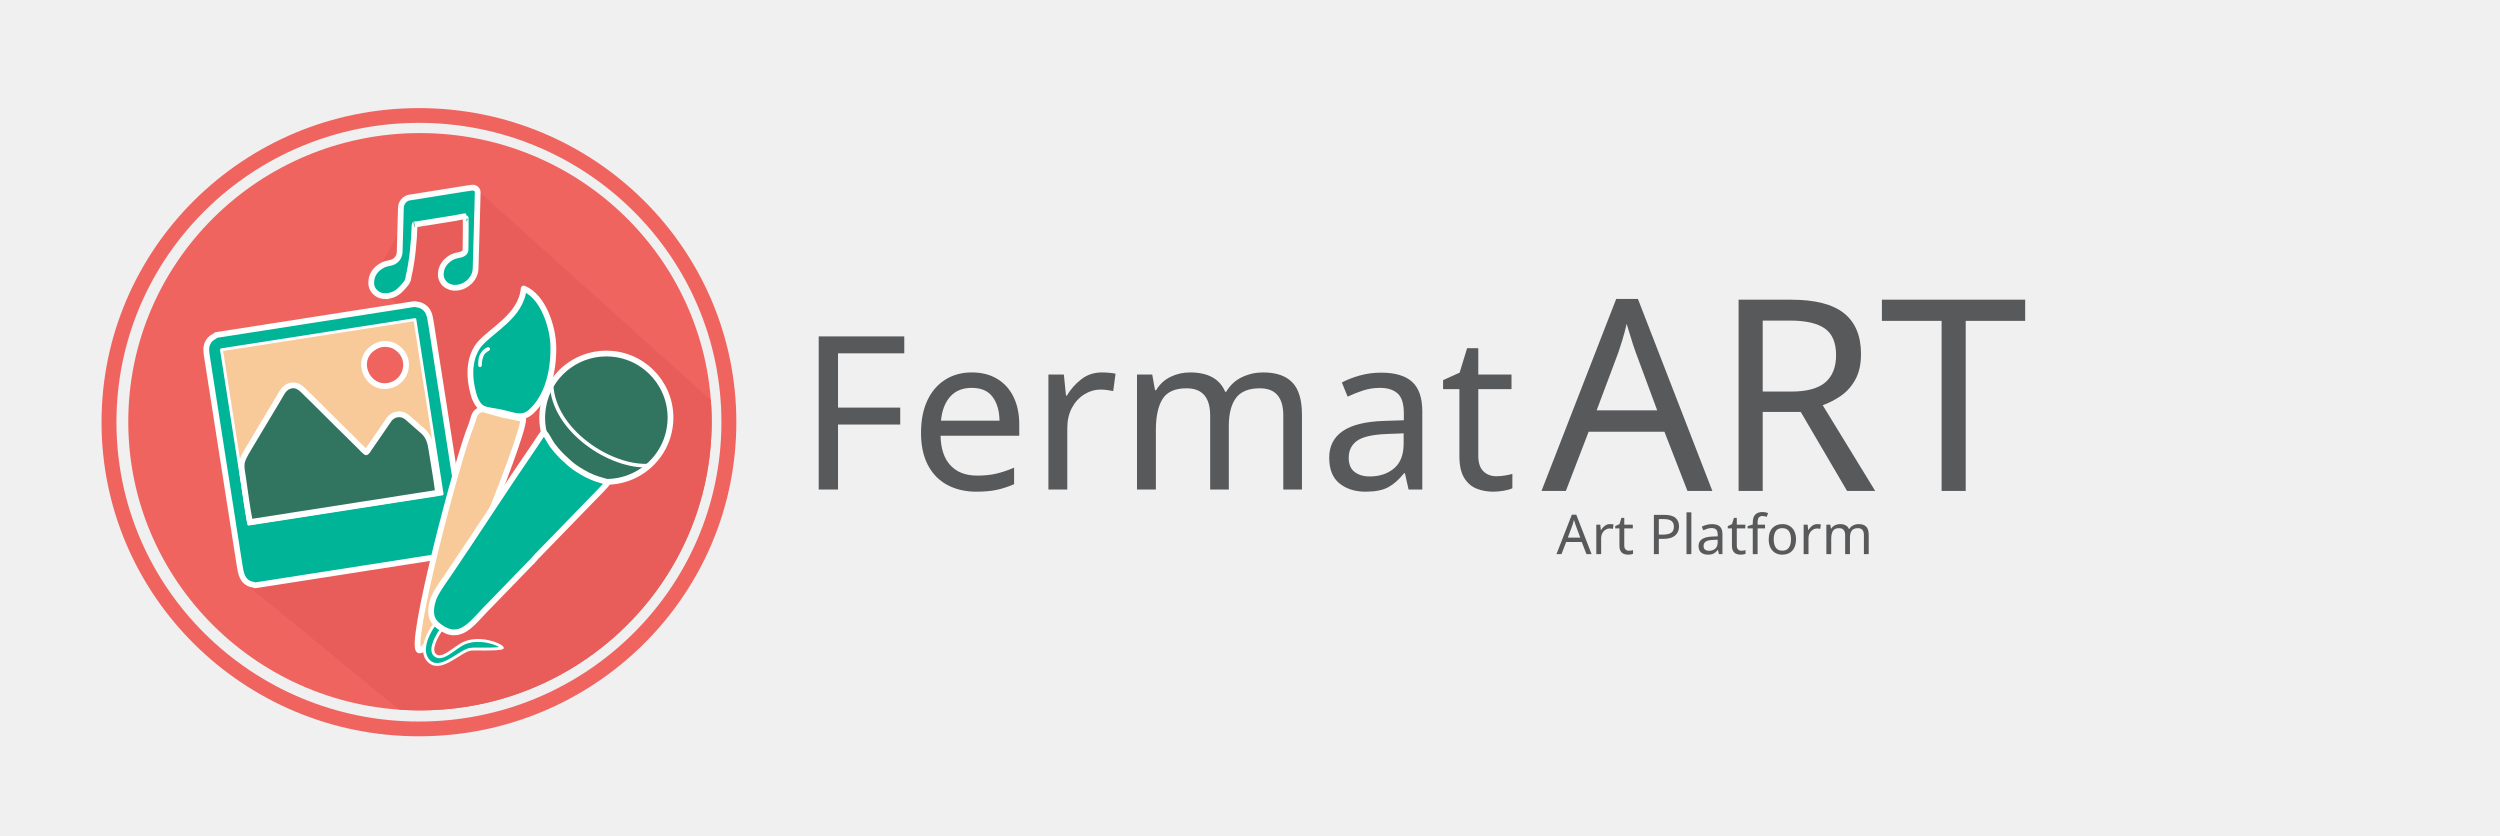
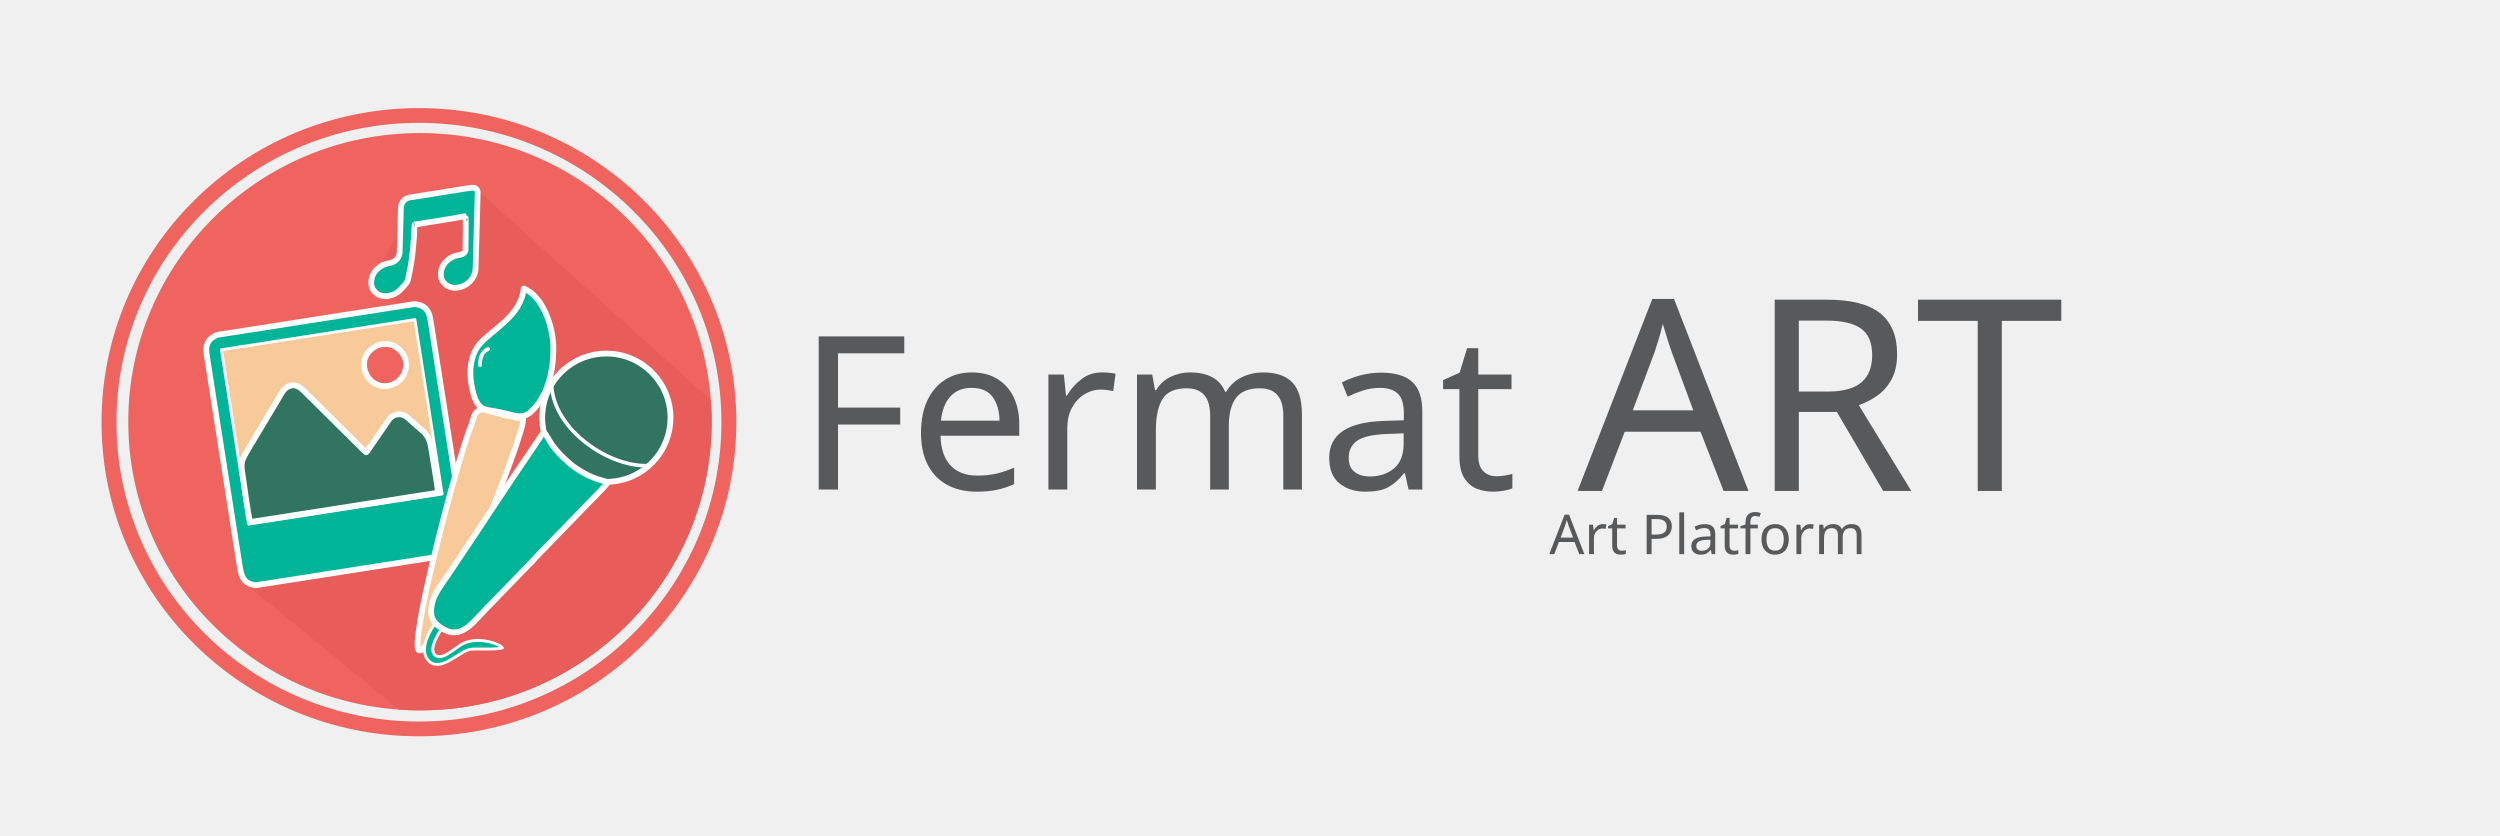
- <svg xmlns="http://www.w3.org/2000/svg" xmlns:xlink="http://www.w3.org/1999/xlink" version="1.1" x="0px" y="0px" width="1732.023px" height="579px" viewBox="0 0 1732.023 579" enable-background="new 0 0 1732.023 579" xml:space="preserve">
-   <g id="Capa_1" display="none">
+ <svg xmlns="http://www.w3.org/2000/svg" xmlns:xlink="http://www.w3.org/1999/xlink" version="1.1" id="Capa_1" x="0px" y="0px" width="1732.023px" height="579px" viewBox="0 0 1732.023 579" enable-background="new 0 0 1732.023 579" xml:space="preserve">
+   <g id="Capa_1_1_" display="none">
</g>
  <g id="fermat_BNK">
    <g>
-       <text transform="matrix(1 0 0 1 1067.959 340.1201)" fill="#58595B" font-family="'AquaGrotesque'" font-size="185.545">ART</text>
+       <text transform="matrix(1 0 0 1 1092.976 340.1201)" fill="#58595B" font-family="'AquaGrotesque'" font-size="185.545">ART</text>
      <g>
-         <text transform="matrix(1 0 0 1 1078.343 383.9131)" fill="#58595B" font-family="'Canaro-LightDEMO'" font-size="38.122">Art Platform</text>
+         <text transform="matrix(1 0 0 1 1073.34 383.9131)" fill="#58595B" font-family="'Canaro-LightDEMO'" font-size="38.122">Art Platform</text>
      </g>
      <text transform="matrix(1 0 0 1 552.7856 339.1592)" fill="#58595B" font-family="'Canaro-LightDEMO'" font-size="148.605">Fermat</text>
    </g>
-     <path fill-rule="evenodd" clip-rule="evenodd" fill="#F06460" d="M290.238,74.889c121.451,0,219.904,97.427,219.904,217.612   c0,120.186-98.453,217.611-219.904,217.611c-121.45,0-219.905-97.426-219.905-217.611   C70.333,172.316,168.789,74.889,290.238,74.889L290.238,74.889z M290.238,85.121c-115.739,0-209.566,92.848-209.566,207.38   c0,114.536,93.827,207.384,209.566,207.384c115.74,0,209.564-92.848,209.564-207.384   C499.803,177.968,405.978,85.121,290.238,85.121z" />
-     <path fill-rule="evenodd" clip-rule="evenodd" fill="#F06460" d="M290.951,92.189c111.613,0,202.093,89.537,202.093,199.982   c0,110.446-90.48,199.979-202.093,199.979c-111.609,0-202.087-89.532-202.087-199.979   C88.864,181.726,179.342,92.189,290.951,92.189z" />
+     <path fill="#F06460" d="M290.238,74.889c121.452,0,219.904,97.427,219.904,217.612c0,120.187-98.452,217.611-219.903,217.611   c-121.45,0-219.905-97.427-219.905-217.611C70.333,172.316,168.789,74.889,290.238,74.889L290.238,74.889z M290.238,85.121   c-115.739,0-209.566,92.848-209.566,207.38c0,114.536,93.827,207.384,209.566,207.384c115.74,0,209.564-92.848,209.564-207.384   C499.803,177.968,405.978,85.121,290.238,85.121z" />
+     <path fill="#F06460" d="M290.951,92.189c111.613,0,202.093,89.537,202.093,199.982c0,110.446-90.479,199.979-202.093,199.979   c-111.609,0-202.087-89.532-202.087-199.979C88.864,181.726,179.342,92.189,290.951,92.189z" />
    <g>
-       <defs>
-         <path id="SVGID_1_" d="M290.951,92.189c111.613,0,202.093,89.537,202.093,199.982c0,110.446-90.48,199.979-202.093,199.979     c-111.609,0-202.087-89.532-202.087-199.979C88.864,181.726,179.342,92.189,290.951,92.189z" />
-       </defs>
-       <clipPath id="SVGID_2_">
-         <use xlink:href="#SVGID_1_" overflow="visible" />
-       </clipPath>
-       <g clip-path="url(#SVGID_2_)">
-         <polygon fill-rule="evenodd" clip-rule="evenodd" fill="#E85C59" points="891.965,636.586 715.801,851.679 171.357,405.524      168.575,322.612 165.263,272.813 149.876,232.096 218.158,221.425 275.611,210.627 257.194,195.816 284.471,145.938      329.72,130.741    " />
+       <g>
+         <defs>
+           <path id="SVGID_1_" d="M290.951,92.189c111.613,0,202.093,89.537,202.093,199.982c0,110.446-90.479,199.979-202.093,199.979      c-111.609,0-202.087-89.532-202.087-199.979C88.864,181.726,179.342,92.189,290.951,92.189z" />
+         </defs>
+         <clipPath id="SVGID_2_">
+           <use xlink:href="#SVGID_1_" overflow="visible" />
+         </clipPath>
+         <g clip-path="url(#SVGID_2_)">
+           <polygon fill="#E85C59" points="891.965,636.586 715.801,851.679 171.357,405.524 168.575,322.611 165.263,272.813       149.876,232.096 218.158,221.425 275.611,210.627 257.194,195.816 284.471,145.938 329.72,130.741     " />
+         </g>
      </g>
-       <path clip-path="url(#SVGID_2_)" fill-rule="evenodd" clip-rule="evenodd" fill="#E85C59" d="M443.985,267.571" />
+       <g>
+         <defs>
+           <path id="SVGID_3_" d="M290.951,92.189c111.613,0,202.093,89.537,202.093,199.982c0,110.446-90.479,199.979-202.093,199.979      c-111.609,0-202.087-89.532-202.087-199.979C88.864,181.726,179.342,92.189,290.951,92.189z" />
+         </defs>
+         <clipPath id="SVGID_4_">
+           <use xlink:href="#SVGID_3_" overflow="visible" />
+         </clipPath>
+         <path clip-path="url(#SVGID_4_)" fill="#E85C59" d="M443.985,267.571" />
+       </g>
    </g>
-     <path fill-rule="evenodd" clip-rule="evenodd" fill="#00B498" stroke="#FCFCFC" stroke-width="4" stroke-miterlimit="10" d="   M322.944,149.845c-1.321,0.008-1.321,0.008-1.83,0.1c-3.46,0.565-2.925,0.673-6.401,1.234c-5.599,0.887-11.206,1.782-16.81,2.698   c-4.963,0.776-10.665,1.708-10.665,1.708c1.136-0.18,0.016-0.496,0,0c-0.307,11.389-1.65,25.518-4.188,36.014   c-0.071,3.754-3.124,6.44-5.627,9.098c-2.187,2.326-4.92,3.706-8.076,4.247c-0.288,0.053-0.612-0.008-0.859,0.232   c-1.015-0.037-2.034-0.075-3.062-0.094c-1.352-0.198-2.634-0.573-3.775-1.319c-2.892-1.862-4.503-4.484-4.458-7.945   c0.067-5.439,2.866-9.195,7.431-11.838c1.758-1.037,3.721-1.435,5.69-1.825c3.897-0.758,6.475-3.766,6.588-7.733   c0.293-10.164,0.622-20.326,0.845-30.493c0.061-3.341,2.527-6.697,6.444-7.161c2.103-0.24,4.192-0.639,6.294-0.975   c4.072-0.671,8.146-1.28,12.215-1.959c3.305-0.543,6.607-1.042,9.916-1.588c3.206-0.511,6.405-1.037,9.627-1.534   c1.58-0.247,3.164-0.509,4.766-0.676c0.445,0.015,0.905,0.028,1.363,0.037c0.452,0.214,0.942,0.359,1.347,0.671   c0.799,0.64,1.234,1.474,1.233,2.493c-0.014,1.809-0.088,3.634-0.141,5.451c-0.004,0.503-0.013,1.021-0.02,1.528   c-0.425,15.235-0.847,30.46-1.291,45.697c-0.113,3.729-1.672,6.852-4.349,9.417c-2.007,1.92-4.377,3.21-7.098,3.766   c-2.666,0.547-5.305,0.378-7.745-0.904c-3.375-1.787-5.238-5.159-4.873-9.1c0.416-4.589,2.885-7.906,6.677-10.325   c1.767-1.111,3.685-1.715,5.728-2.027c2.433-0.394,4.956-1.597,4.688-4.114c-0.058,3.146,0.53-30.968-0.271-21.083" />
-     <path fill-rule="evenodd" clip-rule="evenodd" fill="#00B498" stroke="#FFFFFF" stroke-width="4" stroke-linecap="round" stroke-linejoin="round" stroke-miterlimit="22.926" d="   M176.774,405.524l137.798-21.531c1.715-1.373,4.549-1.777,6.351-5.902c1.341-3.065,0.733-6.572,0.138-10.424l-22.419-143.495   c-0.853-5.401-1.4-9.973-6.812-12.458c-1.729-0.793-3.024-0.585-4.571-1.087l-137.382,21.468c-1.515,1.333-4.392,1.863-6.141,5.874   c-1.404,3.239-0.74,6.479-0.124,10.43l18.604,119.098c1.243,7.946,2.485,15.889,3.727,23.818   c0.904,5.814,1.739,11.809,8.477,13.566C175.351,405.125,175.863,405.069,176.774,405.524z" />
-     <polygon fill-rule="evenodd" clip-rule="evenodd" fill="#F8C999" stroke="#FFFFFF" stroke-width="2" stroke-linecap="round" stroke-linejoin="round" stroke-miterlimit="22.926" points="   172.305,363.093 306.284,342.232 287.438,221.425 153.429,242.307  " />
-     <path fill-rule="evenodd" clip-rule="evenodd" fill="#317460" stroke="#FFFFFF" stroke-width="4" stroke-linecap="round" stroke-linejoin="round" stroke-miterlimit="22.926" d="   M173.189,361.693l130.347-20.365c-1.301-10.263-3.216-20.69-4.796-30.821c-0.834-5.435-2.278-8.487-5.32-11.488l-8.397-7.329   c-2.538-2.135-5.24-5.666-10.575-4.432c-4.36,1.007-5.979,5.235-8.02,7.922l-10.953,15.87c-0.732,1.044-0.805,1.624-1.829,2.282   c-1.311-0.846-2.493-2.313-3.685-3.456l-10.845-10.736c-2.472-2.342-4.669-4.63-7.228-7.143l-14.579-14.476   c-2.602-2.557-4.791-4.715-7.43-7.258c-2.186-2.109-5.653-4.637-10.135-2.513c-3.509,1.666-4.959,5.275-6.578,7.954l-20.853,34.831   c-5.907,10.117-5.674,9.557-3.62,22.691C170.115,342.339,171.28,352.804,173.189,361.693z" />
-     <path fill-rule="evenodd" clip-rule="evenodd" fill="#F06460" stroke="#FFFFFF" stroke-width="4" stroke-linecap="round" stroke-linejoin="round" stroke-miterlimit="22.926" d="   M261.49,239.342c-18.464,8.283-6.486,33.852,10.676,27.037c10.876-4.315,13.117-20.098,1.118-26.575   C270.468,238.279,265.408,237.584,261.49,239.342z" />
-     <path fill-rule="evenodd" clip-rule="evenodd" fill="#00B498" stroke="#FFFFFF" stroke-width="4" stroke-linecap="round" stroke-linejoin="round" stroke-miterlimit="22.926" d="   M383.372,240.501c0.207,18.726-4.89,34.947-15.258,44.555c-6.377,5.914-11.827,2.591-21.052,0.644   c-10.725-2.265-14.449-0.576-18.358-10.538c-4.896-15.68-3.156-28.154,3.23-36.408c8.849-10.492,29.023-19.658,30.894-38.868   C376.389,205.365,383.212,226.689,383.372,240.501z" />
-     <path fill-rule="evenodd" clip-rule="evenodd" fill="#F8C999" stroke="#FFFFFF" stroke-width="4" stroke-linecap="round" stroke-linejoin="round" stroke-miterlimit="22.926" d="   M326.469,294.634c2.408-6.657,1.511-8.865,7.479-11.279l14.91,4.158c4.826,0.979,8.963,1.585,13.622,2.866   c0.556,12.043-58.247,159.651-71.812,160.234c-3.017-2.016,3.686-0.166,0,0C281.876,450.978,317.579,315.082,326.469,294.634z" />
-     <path fill-rule="evenodd" clip-rule="evenodd" fill="#FEFEFE" stroke="#FFFFFF" stroke-width="2.5" stroke-linecap="round" stroke-linejoin="round" stroke-miterlimit="22.926" d="   M332.556,253.053c0,0-0.283-9.331,5.691-11.283C333.799,244.49,332.454,246.631,332.556,253.053z" />
-     <path fill-rule="evenodd" clip-rule="evenodd" fill="#00B498" stroke="#FFFFFF" stroke-width="2" stroke-linecap="round" stroke-linejoin="round" stroke-miterlimit="22.926" d="   M326.169,449.817c0.518-0.473,18.948,0.449,21.856-1.009c-1.593-2.483-15.303-7.823-26.119-3.396   c-6.641,2.723-15.804,13.438-20.818,8.158c-3.642-3.838,1.759-13.139,4.05-16.496c0.51-0.743,0.722-1.263,1.12-1.713   c0.212,0.133,0.431,0.256,0.633,0.4c13.695,8.146,21.848-6.429,32.786-16.916l27.317-28.187c2.543-2.21,4.1-4.74,6.565-6.975   l34.301-35.315c2.303-2.414,12.476-12.48,13.298-14.241c-5.264-1.654-9.279-2.526-14.094-5.015   c-4.068-2.121-9.038-5.091-12.06-7.761c-3.777-3.352-6.47-5.812-9.803-9.726c-4.341-5.084-4.539-6.862-6.917-10.385l-1.447-1.729   c-2.245,2.319-3.644,5.086-5.664,8.007c-20.355,29.549-40.717,61.348-61.006,91.18c-3.037,4.482-8.676,11.838-10.287,17.423   c-1.729,5.968-0.445,11.206,2.145,15.002c-0.389,0.616-0.85,1.281-1.396,2.017c-4.725,6.309-10.479,19.291-2.836,25.471   C306.161,465.353,319.214,450.39,326.169,449.817" />
-     <path fill-rule="evenodd" clip-rule="evenodd" fill="#317460" stroke="#FFFFFF" stroke-width="4" stroke-linecap="round" stroke-linejoin="round" stroke-miterlimit="22.926" d="   M423.693,245.079c24.463,1.994,42.684,23.435,40.681,47.905c-1.35,16.635-11.696,30.382-25.881,36.86   c-6.675,3.042-14.192,4.463-22.029,3.831c-24.455-2-42.68-23.439-40.672-47.912c0.224-2.826,0.721-5.571,1.451-8.218   C382.787,257.353,402.062,243.317,423.693,245.079z" />
-     <path fill-rule="evenodd" clip-rule="evenodd" fill="#00B498" stroke="#FFFFFF" stroke-width="4" stroke-linecap="round" stroke-linejoin="round" stroke-miterlimit="22.926" d="   M421.158,334.129c-5.264-1.654-9.279-2.526-14.094-5.015c-4.068-2.121-9.038-5.091-12.06-7.761   c-3.777-3.352-6.47-5.812-9.803-9.726c-4.341-5.084-4.539-6.862-6.917-10.385l-1.447-1.729c-2.245,2.319-3.644,5.086-5.664,8.007   c-20.355,29.549-40.717,61.348-61.006,91.18c-3.037,4.482-8.676,11.838-10.287,17.423c-3.295,11.451,0.579,15.805,7.01,19.64   c13.695,8.146,21.848-6.429,32.786-16.916l27.317-28.187c2.543-2.21,4.1-4.74,6.565-6.975l34.301-35.315   C410.162,345.956,420.335,335.89,421.158,334.129z" />
-     <path fill-rule="evenodd" clip-rule="evenodd" fill="none" stroke="#FFFFFF" stroke-width="2.5" stroke-linecap="round" stroke-linejoin="round" stroke-miterlimit="22.926" d="   M382.119,266.296c1.191,32.096,41.159,57.994,67.529,56.23" />
+     <path fill="#00B498" stroke="#FCFCFC" stroke-width="4" stroke-miterlimit="10" d="M322.944,149.845   c-1.321,0.008-1.321,0.008-1.83,0.1c-3.46,0.565-2.925,0.673-6.401,1.234c-5.599,0.887-11.206,1.782-16.81,2.698   c-4.963,0.776-10.665,1.708-10.665,1.708c1.136-0.18,0.016-0.496,0,0c-0.307,11.389-1.65,25.518-4.188,36.014   c-0.071,3.754-3.124,6.44-5.627,9.098c-2.187,2.326-4.92,3.706-8.076,4.247c-0.288,0.053-0.612-0.008-0.859,0.232   c-1.015-0.037-2.034-0.075-3.062-0.094c-1.352-0.198-2.634-0.573-3.775-1.319c-2.892-1.862-4.503-4.484-4.458-7.945   c0.067-5.439,2.866-9.195,7.431-11.838c1.758-1.037,3.721-1.435,5.69-1.825c3.897-0.758,6.475-3.766,6.588-7.733   c0.293-10.164,0.622-20.326,0.845-30.493c0.061-3.341,2.527-6.697,6.444-7.161c2.103-0.24,4.192-0.639,6.294-0.975   c4.072-0.671,8.146-1.28,12.215-1.959c3.305-0.543,6.606-1.042,9.916-1.588c3.206-0.511,6.405-1.037,9.627-1.534   c1.58-0.247,3.164-0.509,4.766-0.676c0.445,0.015,0.905,0.028,1.363,0.037c0.452,0.214,0.942,0.359,1.347,0.671   c0.799,0.64,1.234,1.474,1.233,2.493c-0.014,1.809-0.088,3.634-0.142,5.451c-0.004,0.503-0.013,1.021-0.02,1.528   c-0.425,15.235-0.847,30.46-1.291,45.697c-0.113,3.729-1.672,6.852-4.349,9.417c-2.007,1.92-4.377,3.21-7.099,3.766   c-2.666,0.547-5.305,0.378-7.745-0.904c-3.375-1.787-5.237-5.159-4.873-9.1c0.416-4.589,2.885-7.906,6.677-10.325   c1.767-1.111,3.685-1.715,5.728-2.027c2.434-0.394,4.956-1.597,4.688-4.114c-0.059,3.146,0.529-30.968-0.271-21.083" />
+     <path fill="#00B498" stroke="#FFFFFF" stroke-width="4" stroke-linecap="round" stroke-linejoin="round" stroke-miterlimit="22.926" d="   M176.774,405.524l137.798-21.531c1.715-1.373,4.549-1.777,6.351-5.902c1.341-3.065,0.733-6.571,0.138-10.424l-22.418-143.495   c-0.853-5.401-1.4-9.973-6.812-12.458c-1.729-0.793-3.024-0.585-4.571-1.087l-137.382,21.468c-1.515,1.333-4.392,1.863-6.141,5.874   c-1.404,3.239-0.74,6.479-0.124,10.43l18.604,119.098c1.243,7.946,2.485,15.889,3.727,23.817c0.904,5.814,1.739,11.81,8.477,13.566   C175.351,405.125,175.863,405.069,176.774,405.524z" />
+     <polygon fill="#F8C999" stroke="#FFFFFF" stroke-width="2" stroke-linecap="round" stroke-linejoin="round" stroke-miterlimit="22.926" points="   172.305,363.093 306.284,342.232 287.438,221.425 153.429,242.307  " />
+     <path fill="#317460" stroke="#FFFFFF" stroke-width="4" stroke-linecap="round" stroke-linejoin="round" stroke-miterlimit="22.926" d="   M173.189,361.693l130.347-20.365c-1.301-10.264-3.216-20.689-4.796-30.821c-0.834-5.435-2.278-8.487-5.32-11.487l-8.397-7.33   c-2.538-2.134-5.24-5.666-10.575-4.432c-4.36,1.007-5.979,5.235-8.02,7.922l-10.953,15.87c-0.732,1.044-0.805,1.624-1.829,2.282   c-1.311-0.846-2.493-2.313-3.685-3.456l-10.845-10.735c-2.472-2.343-4.669-4.631-7.228-7.144l-14.579-14.476   c-2.602-2.557-4.791-4.715-7.43-7.258c-2.186-2.109-5.653-4.637-10.135-2.513c-3.509,1.666-4.959,5.275-6.578,7.954l-20.853,34.831   c-5.907,10.117-5.674,9.557-3.62,22.691C170.115,342.339,171.28,352.805,173.189,361.693z" />
+     <path fill="#F06460" stroke="#FFFFFF" stroke-width="4" stroke-linecap="round" stroke-linejoin="round" stroke-miterlimit="22.926" d="   M261.49,239.342c-18.464,8.283-6.486,33.852,10.676,27.037c10.876-4.315,13.117-20.098,1.118-26.575   C270.468,238.279,265.408,237.584,261.49,239.342z" />
+     <path fill="#00B498" stroke="#FFFFFF" stroke-width="4" stroke-linecap="round" stroke-linejoin="round" stroke-miterlimit="22.926" d="   M383.372,240.501c0.207,18.726-4.89,34.947-15.258,44.555c-6.377,5.915-11.827,2.591-21.052,0.644   c-10.726-2.265-14.449-0.576-18.358-10.538c-4.896-15.68-3.156-28.154,3.229-36.408c8.85-10.492,29.023-19.658,30.895-38.868   C376.389,205.365,383.212,226.689,383.372,240.501z" />
+     <path fill="#F8C999" stroke="#FFFFFF" stroke-width="4" stroke-linecap="round" stroke-linejoin="round" stroke-miterlimit="22.926" d="   M326.469,294.634c2.408-6.657,1.512-8.865,7.479-11.279l14.91,4.158c4.825,0.979,8.963,1.585,13.622,2.866   c0.556,12.043-58.248,159.651-71.813,160.234c-3.017-2.017,3.686-0.166,0,0C281.876,450.978,317.579,315.082,326.469,294.634z" />
+     <path fill="#FEFEFE" stroke="#FFFFFF" stroke-width="2.5" stroke-linecap="round" stroke-linejoin="round" stroke-miterlimit="22.926" d="   M332.556,253.053c0,0-0.282-9.331,5.691-11.283C333.799,244.49,332.454,246.631,332.556,253.053z" />
+     <path fill="#00B498" stroke="#FFFFFF" stroke-width="2" stroke-linecap="round" stroke-linejoin="round" stroke-miterlimit="22.926" d="   M326.169,449.817c0.519-0.474,18.948,0.448,21.856-1.01c-1.594-2.482-15.304-7.822-26.119-3.396   c-6.642,2.723-15.805,13.438-20.818,8.158c-3.642-3.838,1.759-13.14,4.05-16.496c0.51-0.743,0.722-1.264,1.12-1.713   c0.212,0.133,0.432,0.256,0.633,0.399c13.695,8.146,21.849-6.429,32.786-16.916l27.317-28.187c2.543-2.211,4.1-4.74,6.564-6.975   l34.302-35.315c2.303-2.414,12.476-12.48,13.298-14.241c-5.265-1.654-9.279-2.525-14.094-5.016   c-4.068-2.121-9.038-5.09-12.061-7.76c-3.777-3.353-6.47-5.813-9.803-9.727c-4.341-5.084-4.539-6.862-6.917-10.385l-1.447-1.729   c-2.245,2.319-3.644,5.086-5.664,8.007c-20.354,29.549-40.717,61.348-61.006,91.181c-3.037,4.481-8.676,11.838-10.287,17.423   c-1.729,5.968-0.445,11.206,2.145,15.002c-0.389,0.616-0.85,1.281-1.396,2.017c-4.725,6.31-10.479,19.291-2.836,25.472   C306.161,465.353,319.214,450.39,326.169,449.817" />
+     <path fill="#317460" stroke="#FFFFFF" stroke-width="4" stroke-linecap="round" stroke-linejoin="round" stroke-miterlimit="22.926" d="   M423.693,245.079c24.463,1.994,42.684,23.435,40.681,47.905c-1.35,16.635-11.696,30.382-25.881,36.859   c-6.675,3.042-14.192,4.463-22.029,3.831c-24.455-2-42.68-23.438-40.672-47.912c0.224-2.826,0.721-5.571,1.451-8.218   C382.787,257.353,402.063,243.317,423.693,245.079z" />
+     <path fill="#00B498" stroke="#FFFFFF" stroke-width="4" stroke-linecap="round" stroke-linejoin="round" stroke-miterlimit="22.926" d="   M421.158,334.129c-5.265-1.654-9.279-2.525-14.094-5.016c-4.068-2.12-9.038-5.09-12.061-7.76c-3.777-3.353-6.47-5.813-9.803-9.727   c-4.341-5.084-4.539-6.861-6.917-10.385l-1.447-1.729c-2.245,2.318-3.644,5.086-5.664,8.006   c-20.354,29.549-40.717,61.349-61.006,91.181c-3.037,4.481-8.676,11.838-10.287,17.423c-3.295,11.451,0.579,15.805,7.01,19.64   c13.695,8.146,21.849-6.429,32.786-16.916l27.317-28.187c2.543-2.211,4.1-4.74,6.564-6.975l34.302-35.315   C410.162,345.956,420.335,335.891,421.158,334.129z" />
+     <path fill="none" stroke="#FFFFFF" stroke-width="2.5" stroke-linecap="round" stroke-linejoin="round" stroke-miterlimit="22.926" d="   M382.119,266.296c1.19,32.097,41.159,57.994,67.529,56.229" />
  </g>
</svg>
